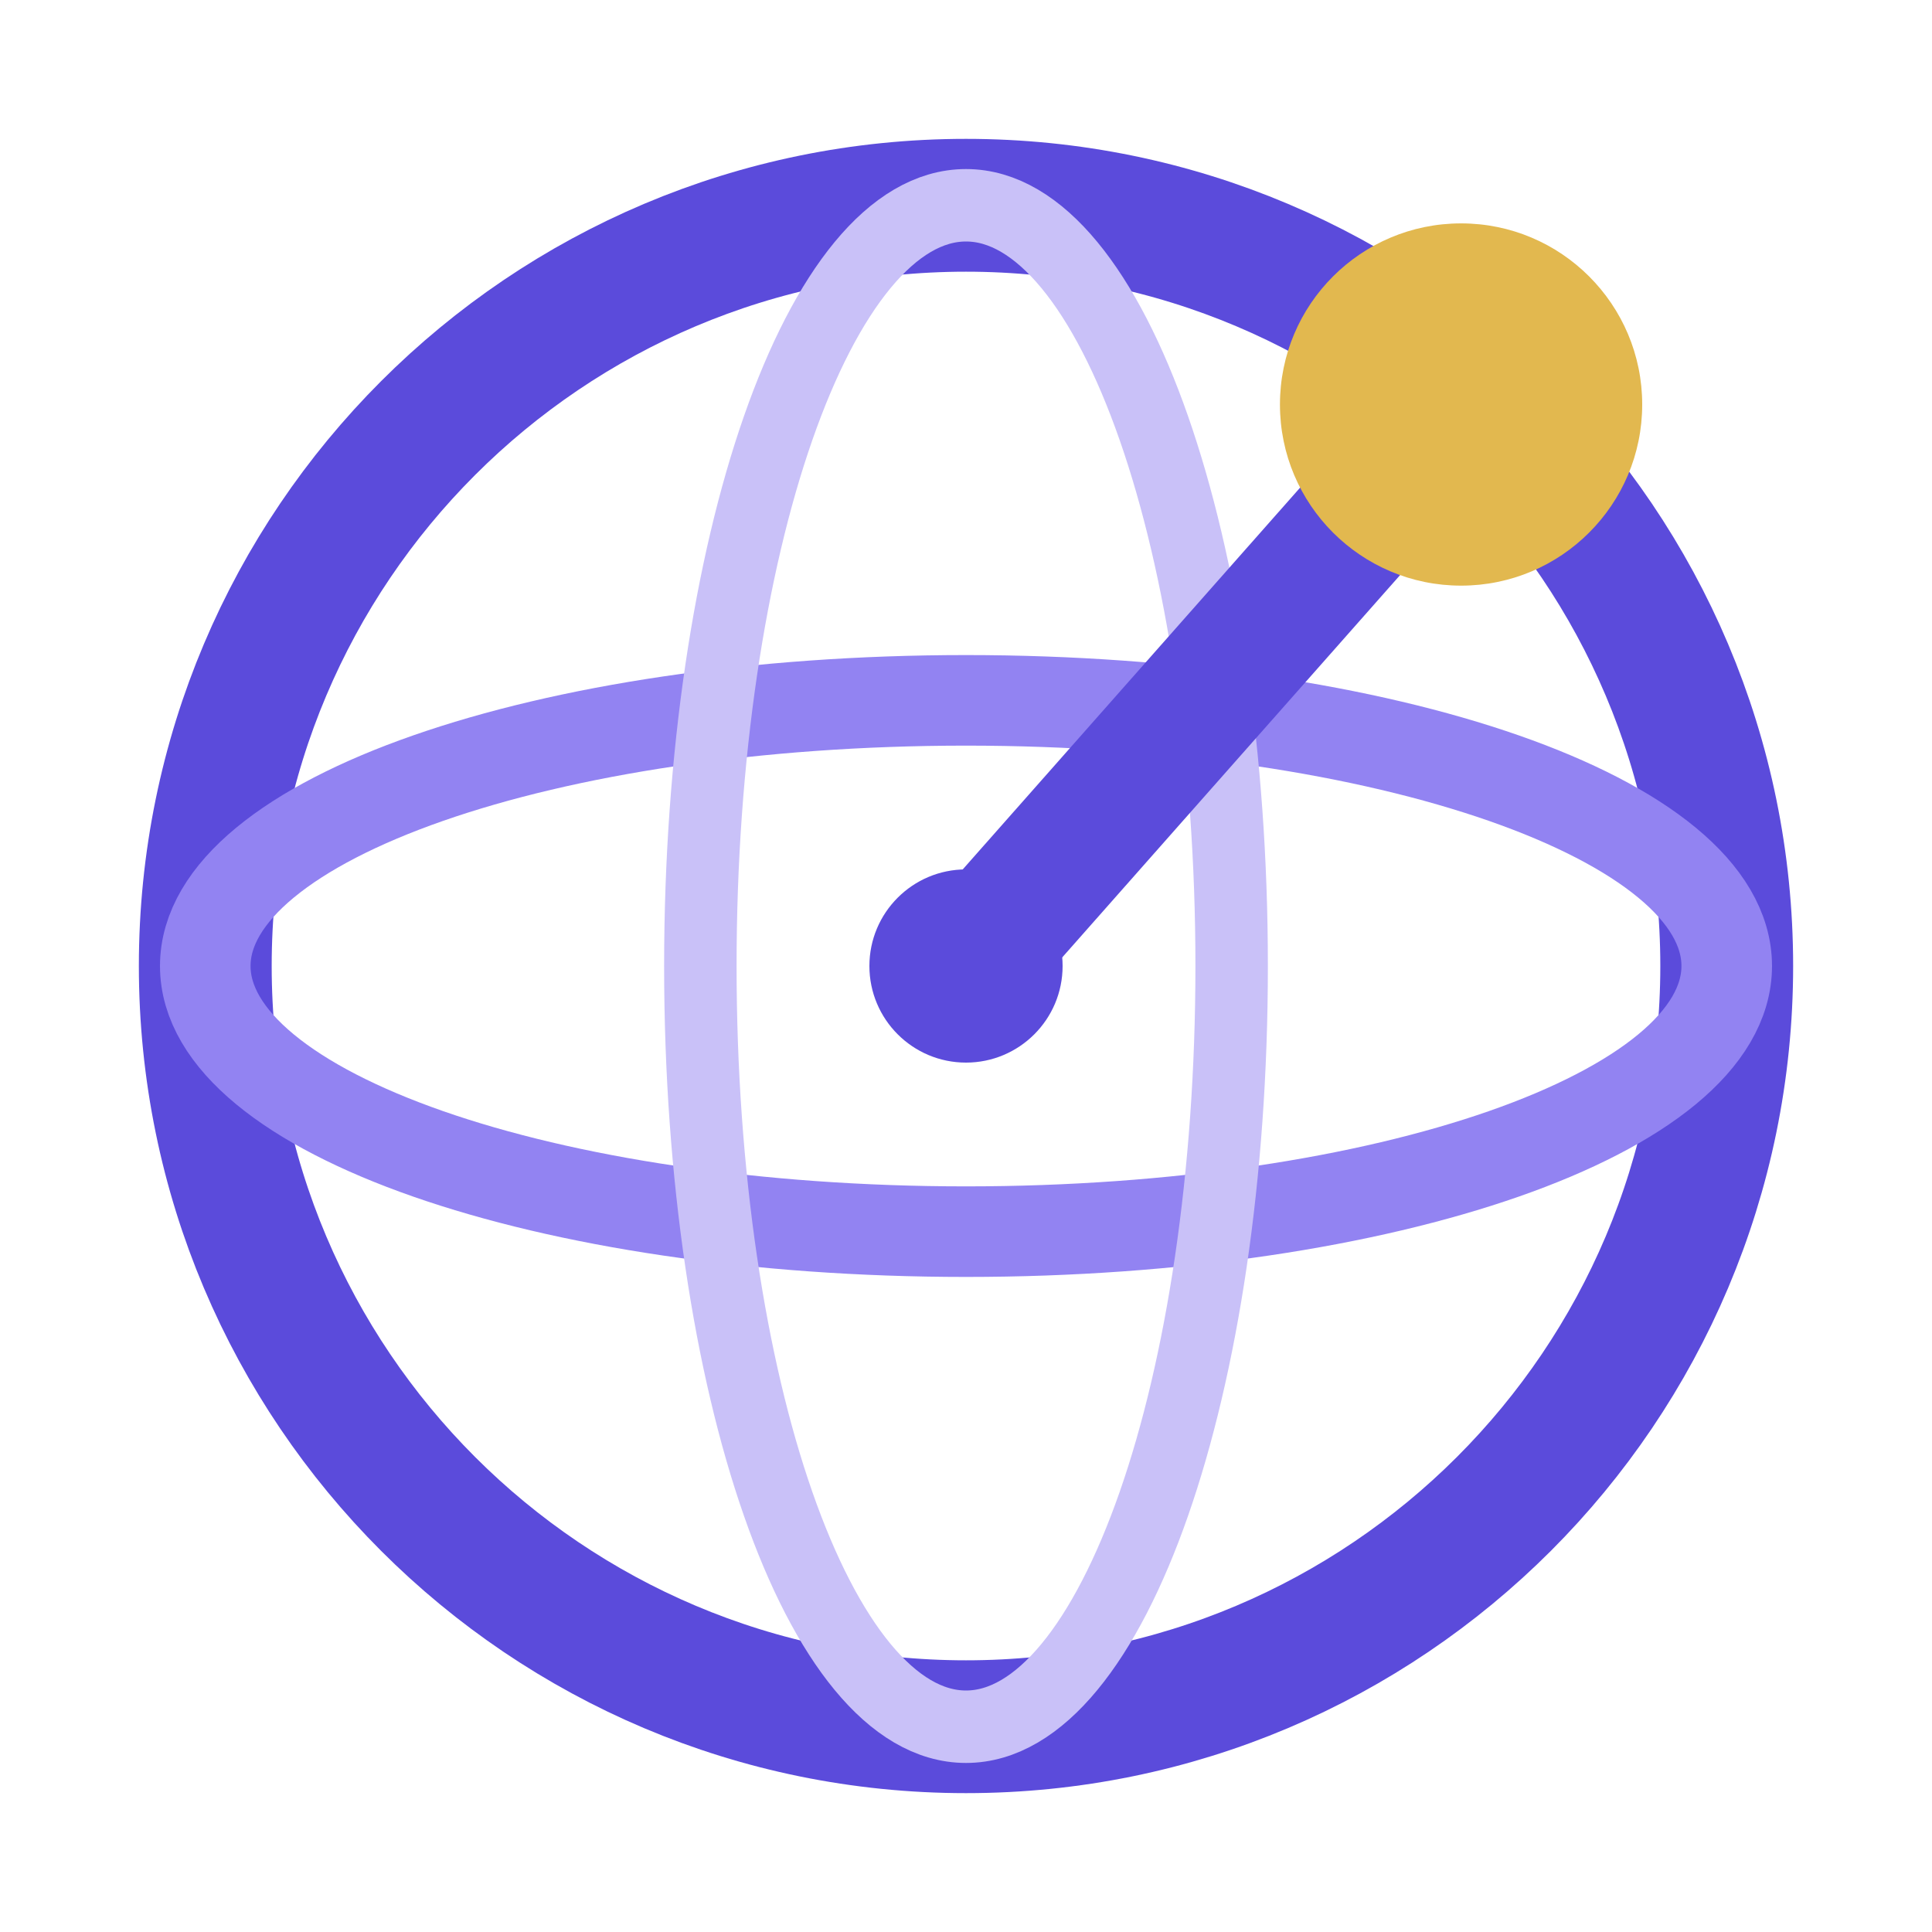
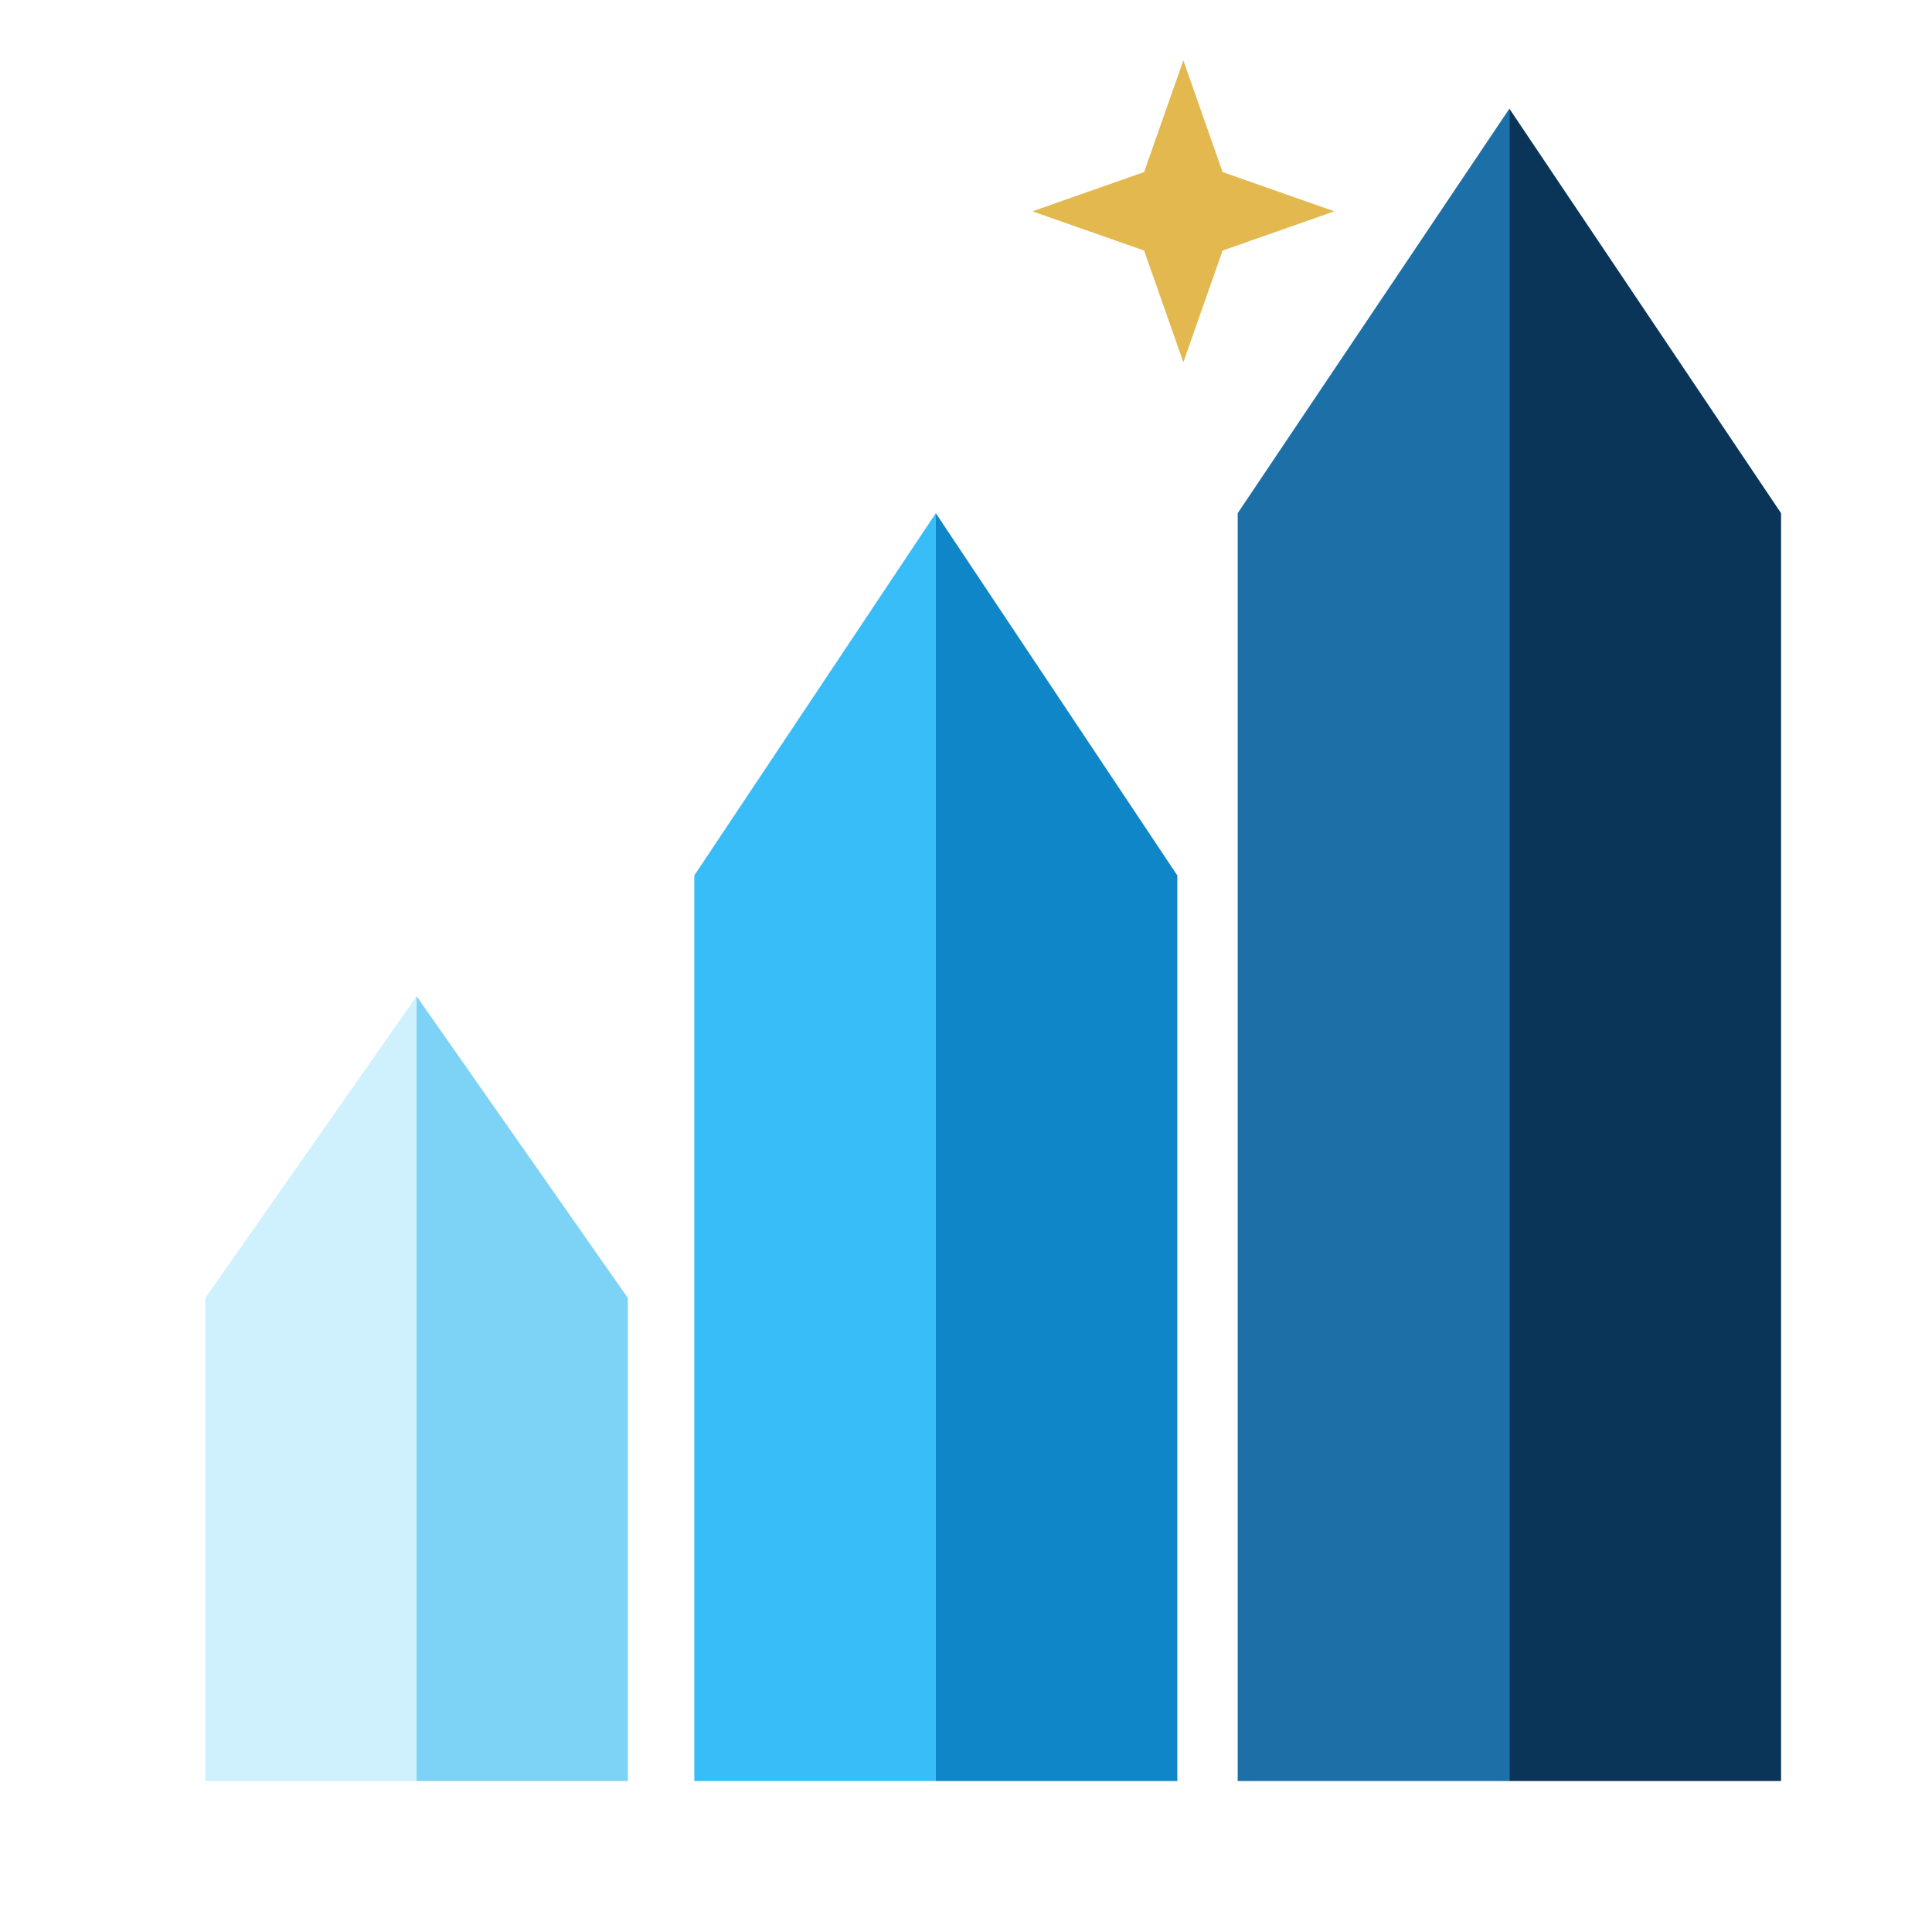
- <svg xmlns="http://www.w3.org/2000/svg" viewBox="0 0 32 32" fill="none">
-   <circle cx="16" cy="16" r="12.6" stroke="#5B4BDB" stroke-width="2.2" />
-   <ellipse cx="16" cy="16" rx="12.6" ry="4.4" stroke="#9283F2" stroke-width="1.5" />
-   <ellipse cx="16" cy="16" rx="4.4" ry="12.6" stroke="#C9C1F8" stroke-width="1.2" />
-   <path d="M16 16 L23.6 7.4" stroke="#5B4BDB" stroke-width="2.2" stroke-linecap="round" />
-   <circle cx="16" cy="16" r="1.6" fill="#5B4BDB" />
-   <circle cx="24.2" cy="6.7" r="3" fill="#E2B84F" />
+ <svg xmlns="http://www.w3.org/2000/svg" viewBox="0 0 32 32">
+   <polygon points="3.4,29.5 3.4,21.5 6.9,16.5 6.9,29.5" fill="#CFF1FD" />
+   <polygon points="6.9,29.5 6.9,16.5 10.4,21.5 10.4,29.5" fill="#7DD3F5" />
+   <polygon points="11.5,29.5 11.5,14.5 15.5,8.5 15.5,29.5" fill="#38BDF8" />
+   <polygon points="15.5,29.5 15.5,8.5 19.5,14.5 19.5,29.5" fill="#0E86C7" />
+   <polygon points="20.5,29.5 20.5,8.5 25,1.8 25,29.5" fill="#1D6FA8" />
+   <polygon points="25,29.5 25,1.8 29.5,8.5 29.5,29.5" fill="#0B3558" />
+   <path d="M19.6 1 L20.25 2.85 L22.1 3.5 L20.25 4.15 L19.6 6 L18.95 4.15 L17.1 3.5 L18.95 2.85 Z" fill="#E2B84F" />
</svg>
